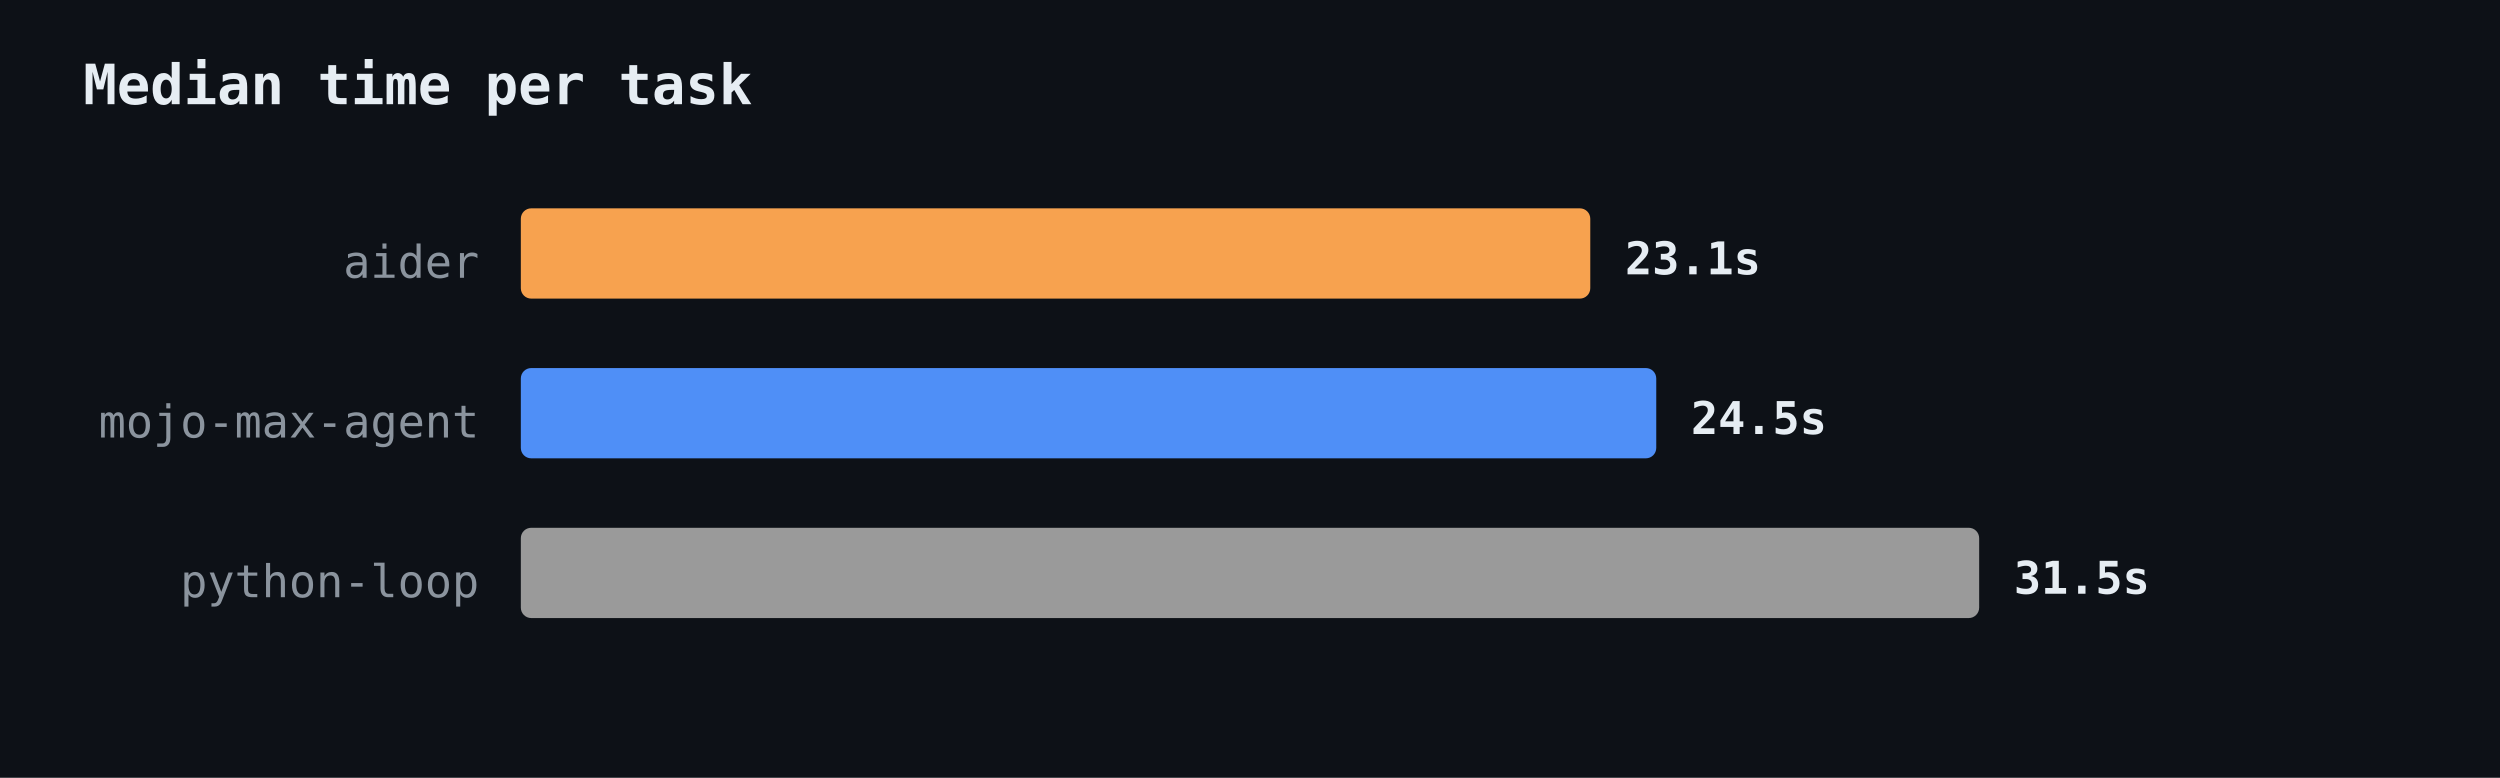
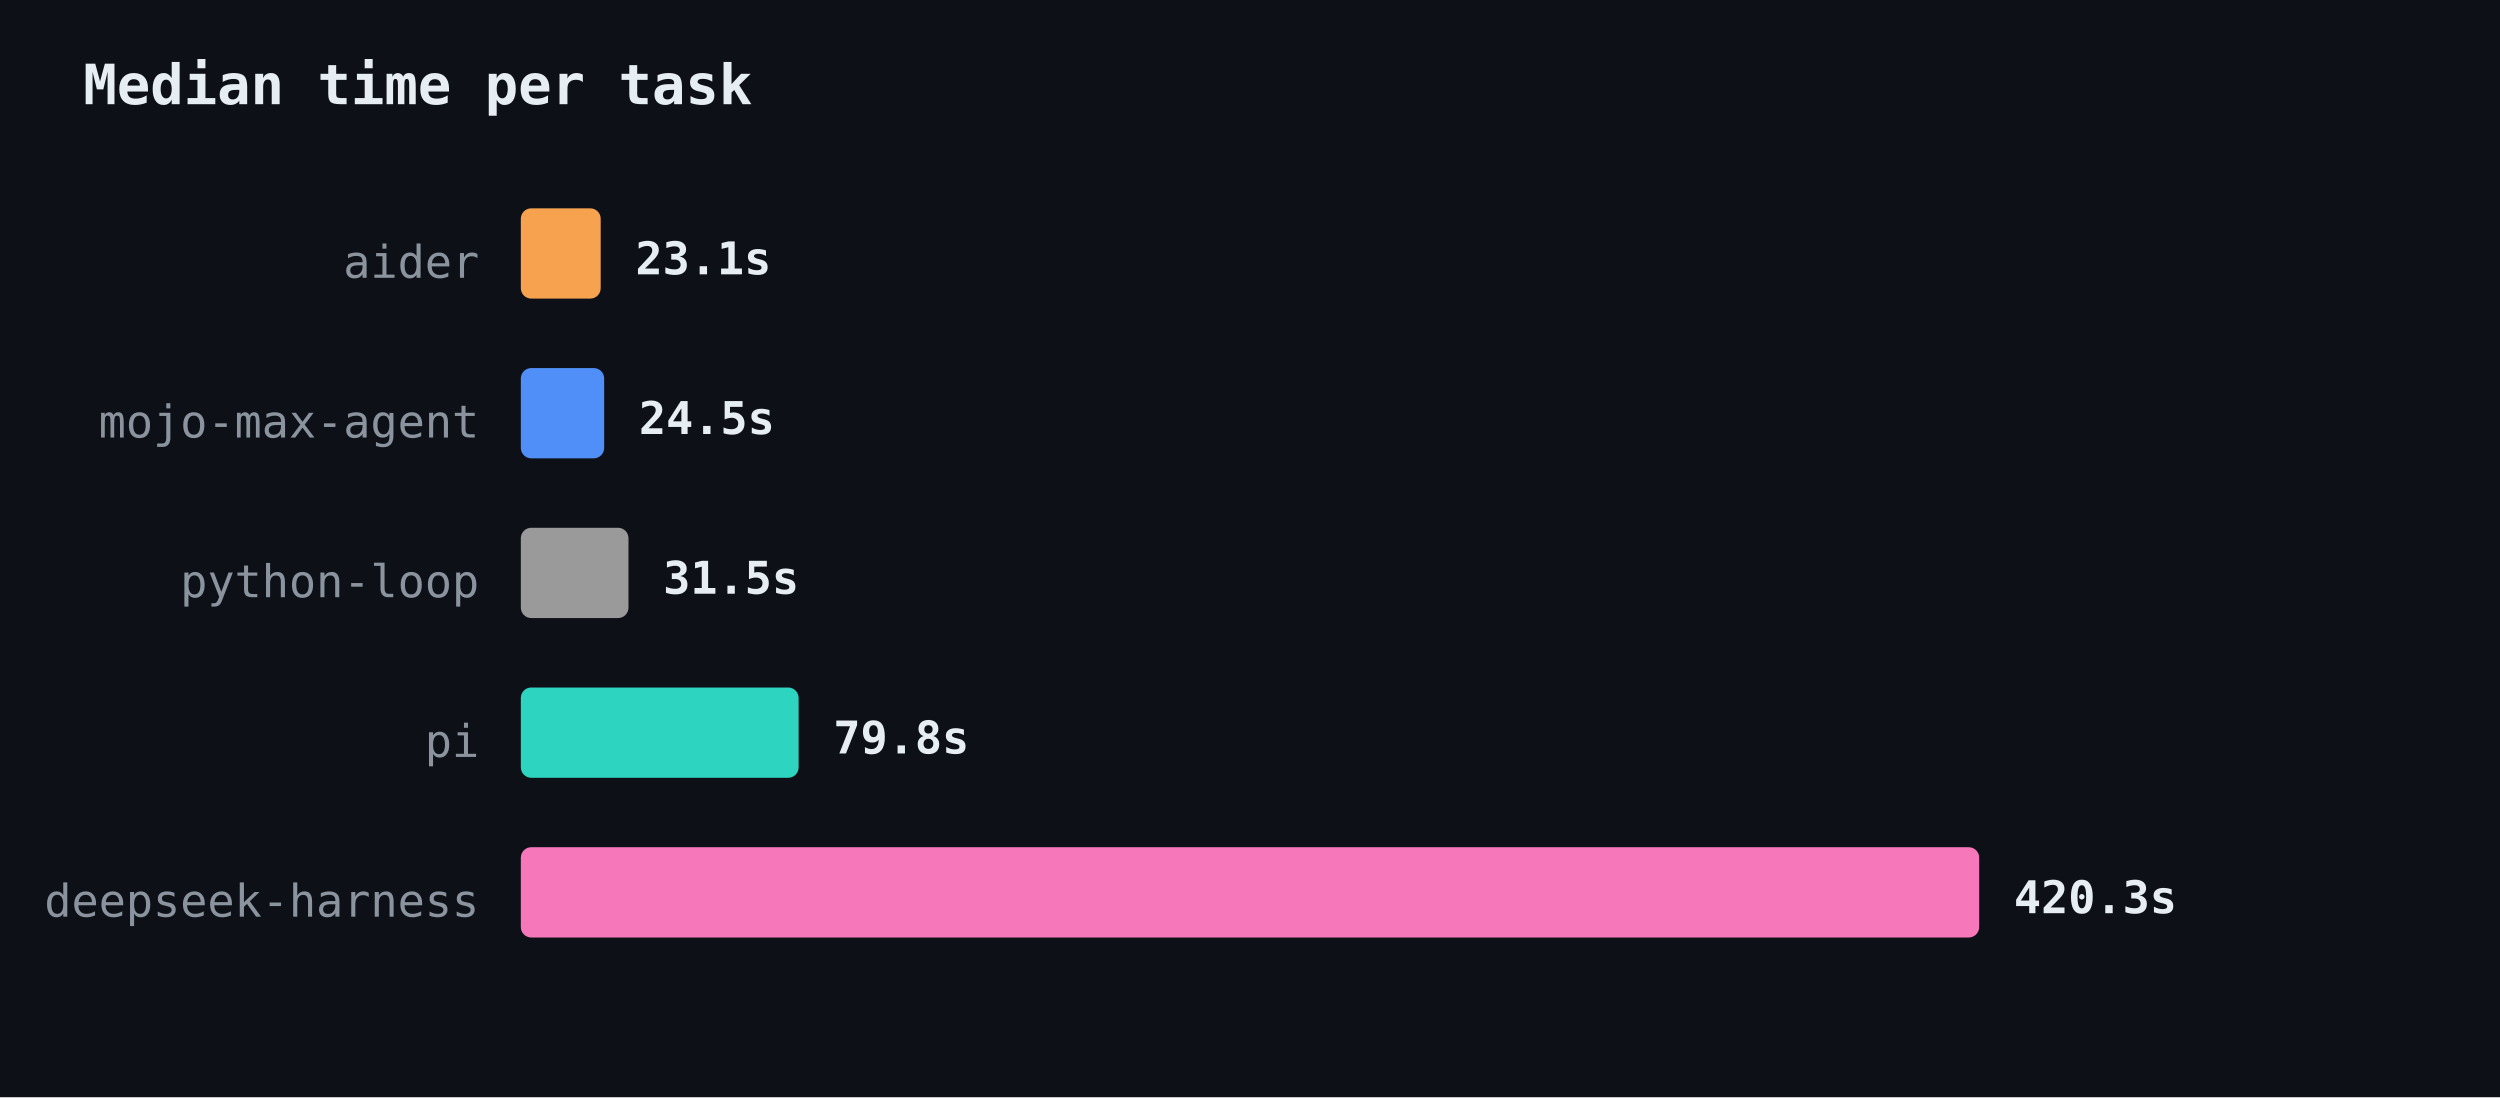
- <svg xmlns="http://www.w3.org/2000/svg" width="720" height="224" font-family="ui-monospace,monospace" font-size="13">
-   <rect width="720" height="224" fill="#0d1117" />
+ <svg xmlns="http://www.w3.org/2000/svg" width="720" height="316" font-family="ui-monospace,monospace" font-size="13">
+   <rect width="720" height="316" fill="#0d1117" />
  <text x="24" y="30" fill="#e6edf3" font-size="16" font-weight="bold">Median time per task</text>
  <text x="138" y="80" fill="#8b949e" text-anchor="end">aider</text>
-   <rect x="150" y="60" width="308" height="26" rx="3" fill="#f7a24f" />
-   <text x="468" y="79" fill="#e6edf3" font-weight="bold">23.1s</text>
+   <rect x="150" y="60" width="23" height="26" rx="3" fill="#f7a24f" />
+   <text x="183" y="79" fill="#e6edf3" font-weight="bold">23.1s</text>
  <text x="138" y="126" fill="#8b949e" text-anchor="end">mojo-max-agent</text>
-   <rect x="150" y="106" width="327" height="26" rx="3" fill="#4f8ff7" />
-   <text x="487" y="125" fill="#e6edf3" font-weight="bold">24.5s</text>
+   <rect x="150" y="106" width="24" height="26" rx="3" fill="#4f8ff7" />
+   <text x="184" y="125" fill="#e6edf3" font-weight="bold">24.5s</text>
  <text x="138" y="172" fill="#8b949e" text-anchor="end">python-loop</text>
-   <rect x="150" y="152" width="420" height="26" rx="3" fill="#9a9a9a" />
-   <text x="580" y="171" fill="#e6edf3" font-weight="bold">31.5s</text>
+   <rect x="150" y="152" width="31" height="26" rx="3" fill="#9a9a9a" />
+   <text x="191" y="171" fill="#e6edf3" font-weight="bold">31.5s</text>
+   <text x="138" y="218" fill="#8b949e" text-anchor="end">pi</text>
+   <rect x="150" y="198" width="80" height="26" rx="3" fill="#2dd4bf" />
+   <text x="240" y="217" fill="#e6edf3" font-weight="bold">79.8s</text>
+   <text x="138" y="264" fill="#8b949e" text-anchor="end">deepseek-harness</text>
+   <rect x="150" y="244" width="420" height="26" rx="3" fill="#f778ba" />
+   <text x="580" y="263" fill="#e6edf3" font-weight="bold">420.3s</text>
</svg>
